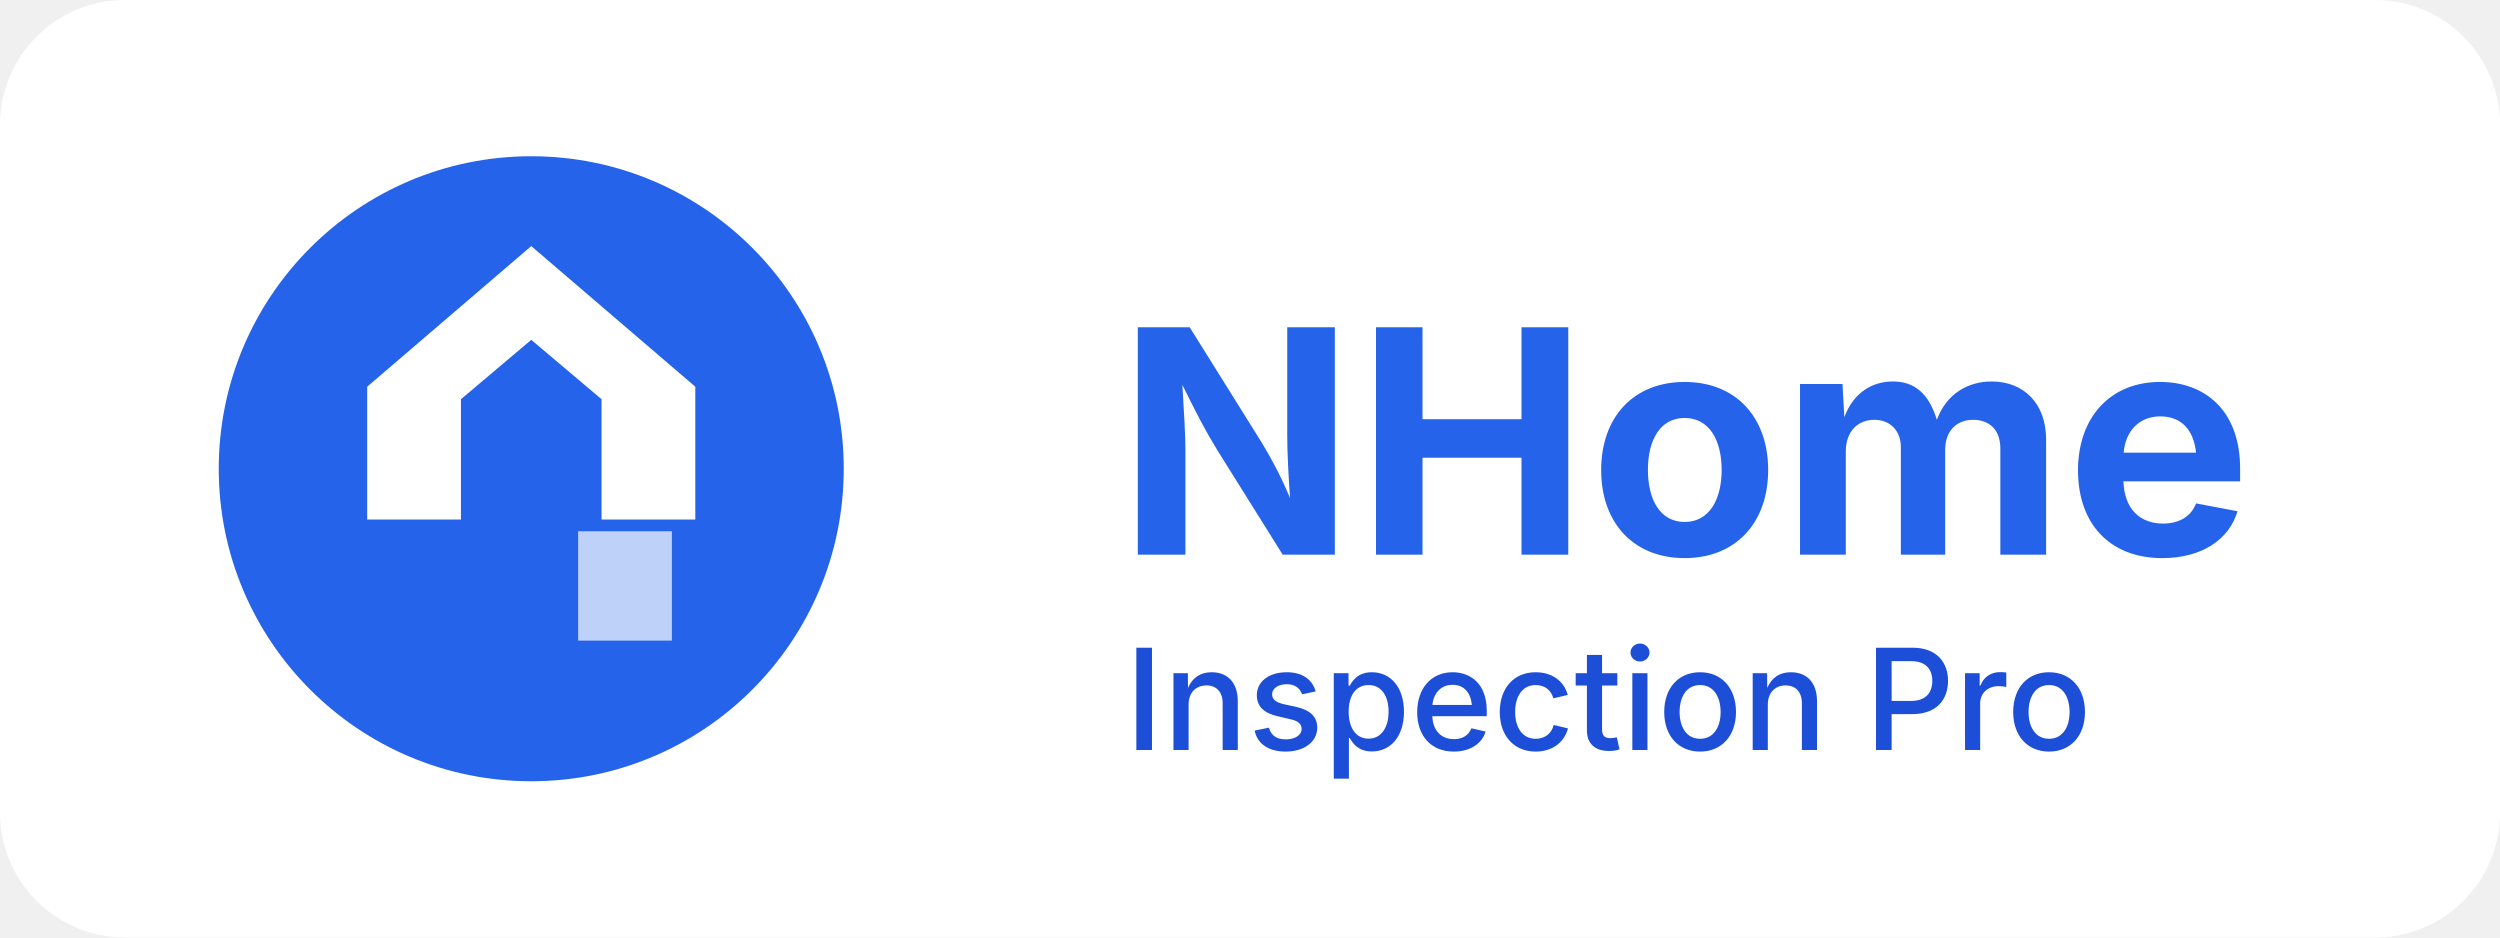
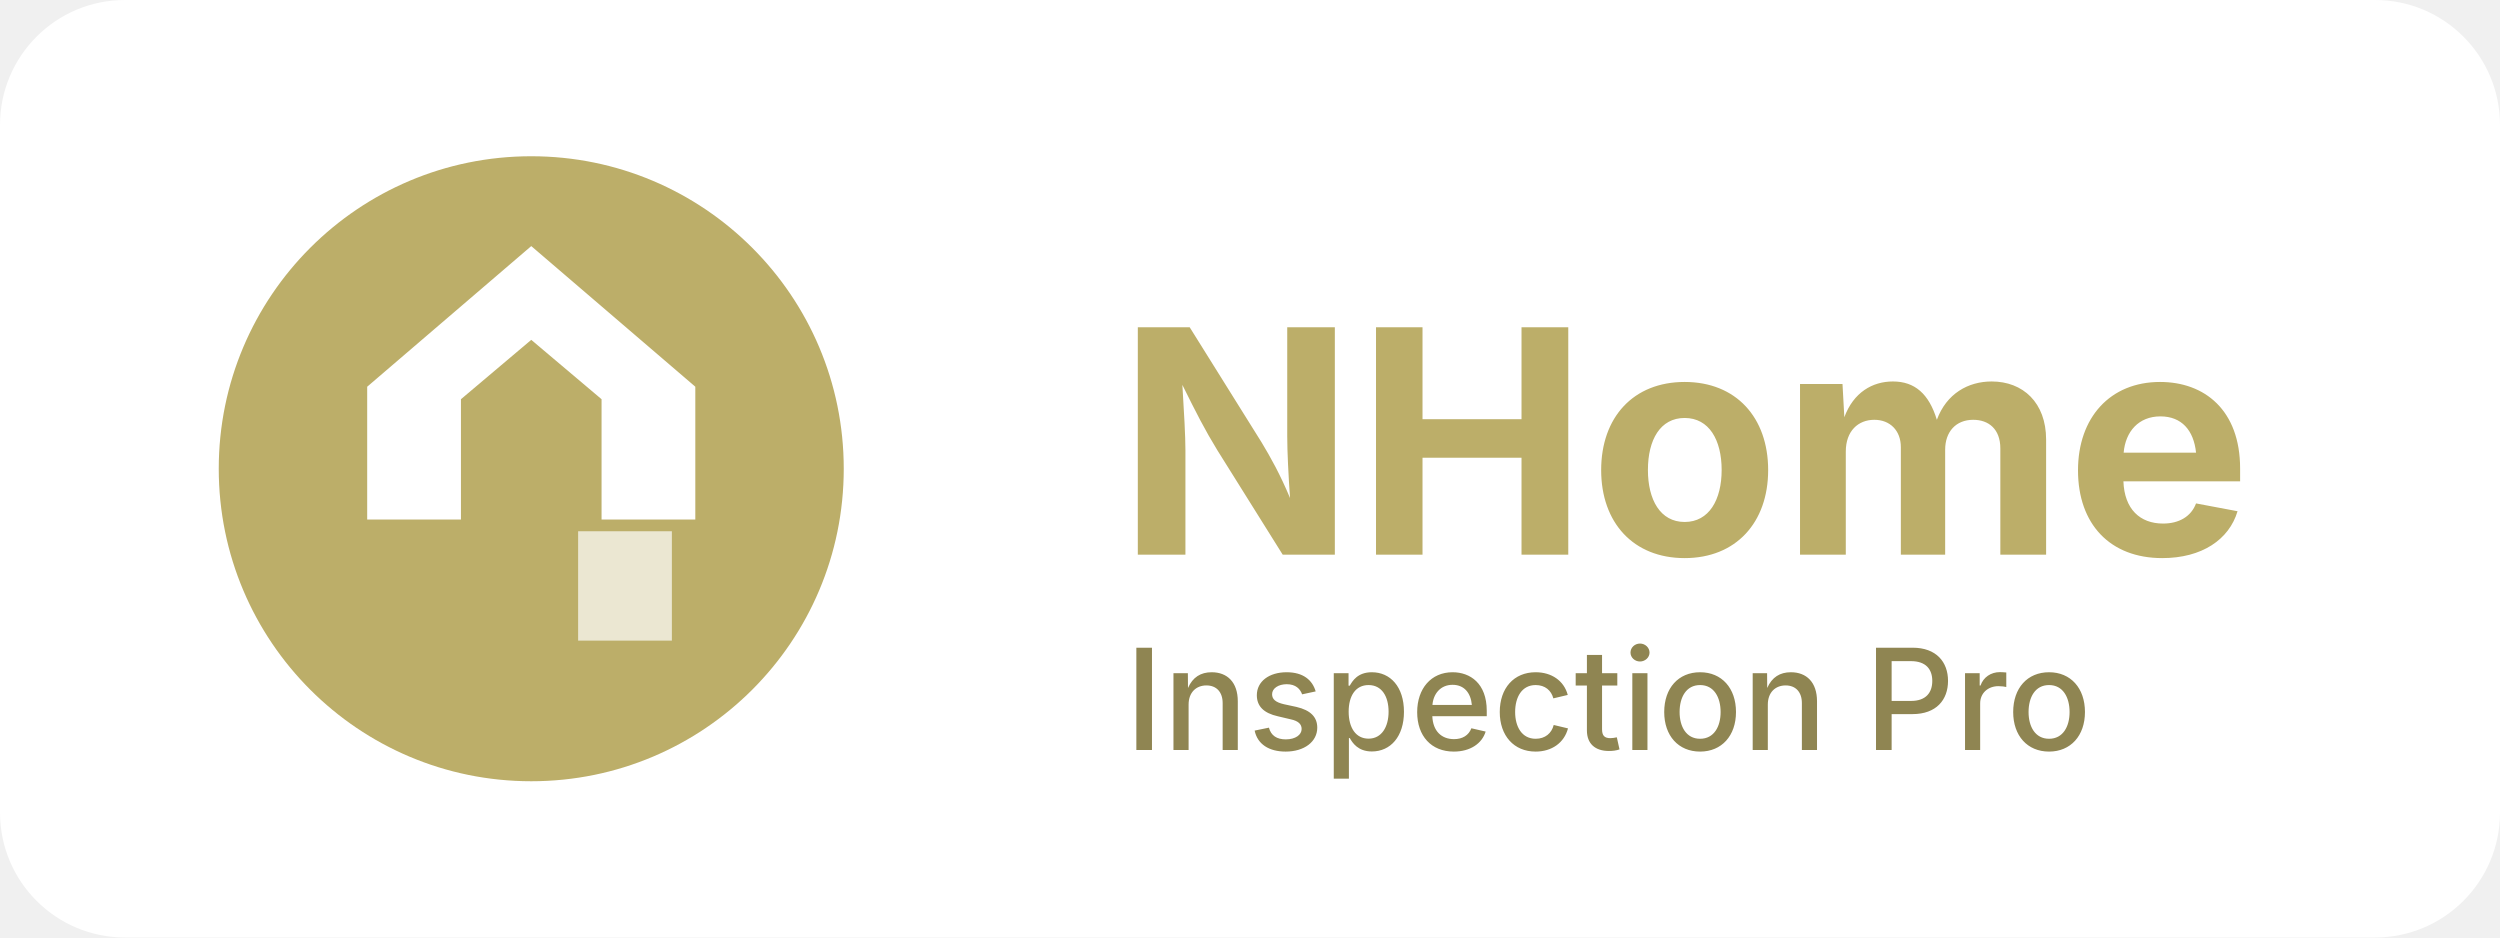
<svg xmlns="http://www.w3.org/2000/svg" viewBox="0 0 320 120">
  <rect width="320" height="120" rx="16" fill="#ffffff" />
  <g transform="translate(28 20)">
-     <circle cx="40" cy="40" r="40" fill="#2563EB" />
+     <circle cx="40" cy="40" r="40" fill="#bcae69" />
    <path d="M19 46.5v-17l21-18 21 18v17h-12v-15.4l-9-7.6-9 7.6V46.5H19Z" fill="#ffffff" />
    <path d="M46 62v-14h12v14H46Z" fill="#ffffff" opacity=".7" />
-     <text x="115" y="51" font-family="'Inter', 'Segoe UI', sans-serif" font-size="40" font-weight="700" fill="#2563EB">NHome</text>
-     <text x="116" y="76" font-family="'Inter', 'Segoe UI', sans-serif" font-size="18" font-weight="500" fill="#1D4ED8">Inspection Pro</text>
+     <text x="115" y="51" font-family="'Inter', 'Segoe UI', sans-serif" font-size="40" font-weight="700" fill="#bcae69">NHome</text>
+     <text x="116" y="76" font-family="'Inter', 'Segoe UI', sans-serif" font-size="18" font-weight="500" fill="#8f8552">Inspection Pro</text>
  </g>
</svg>
